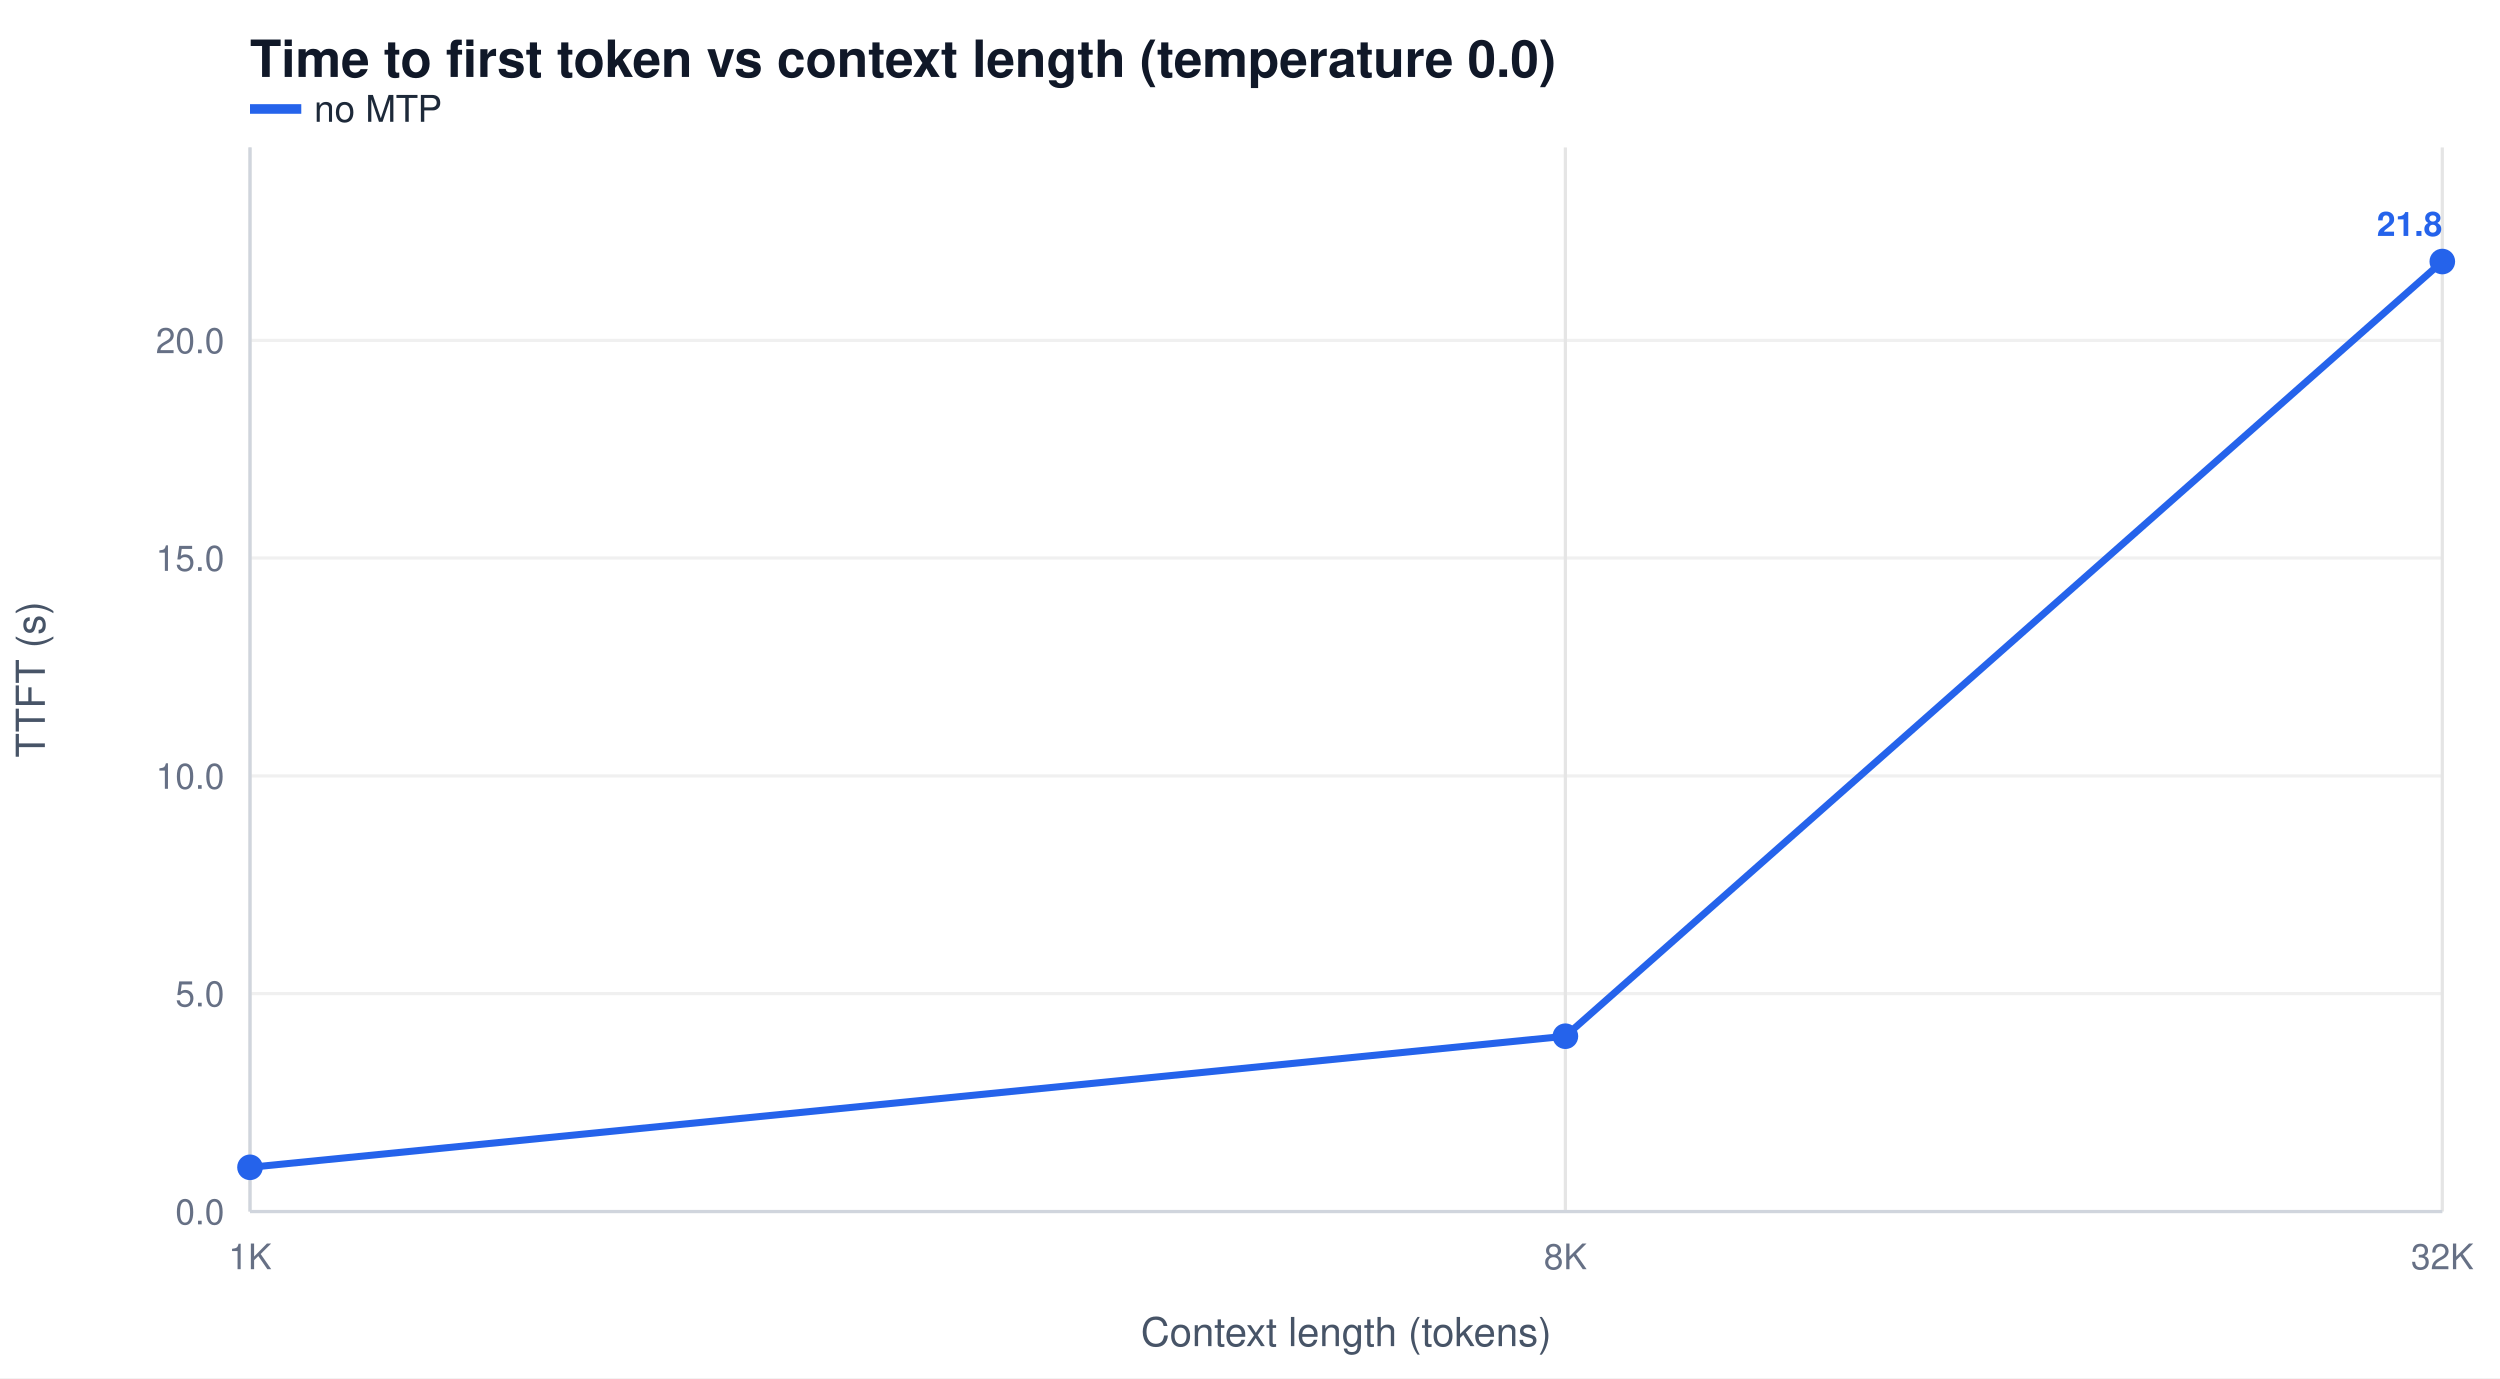
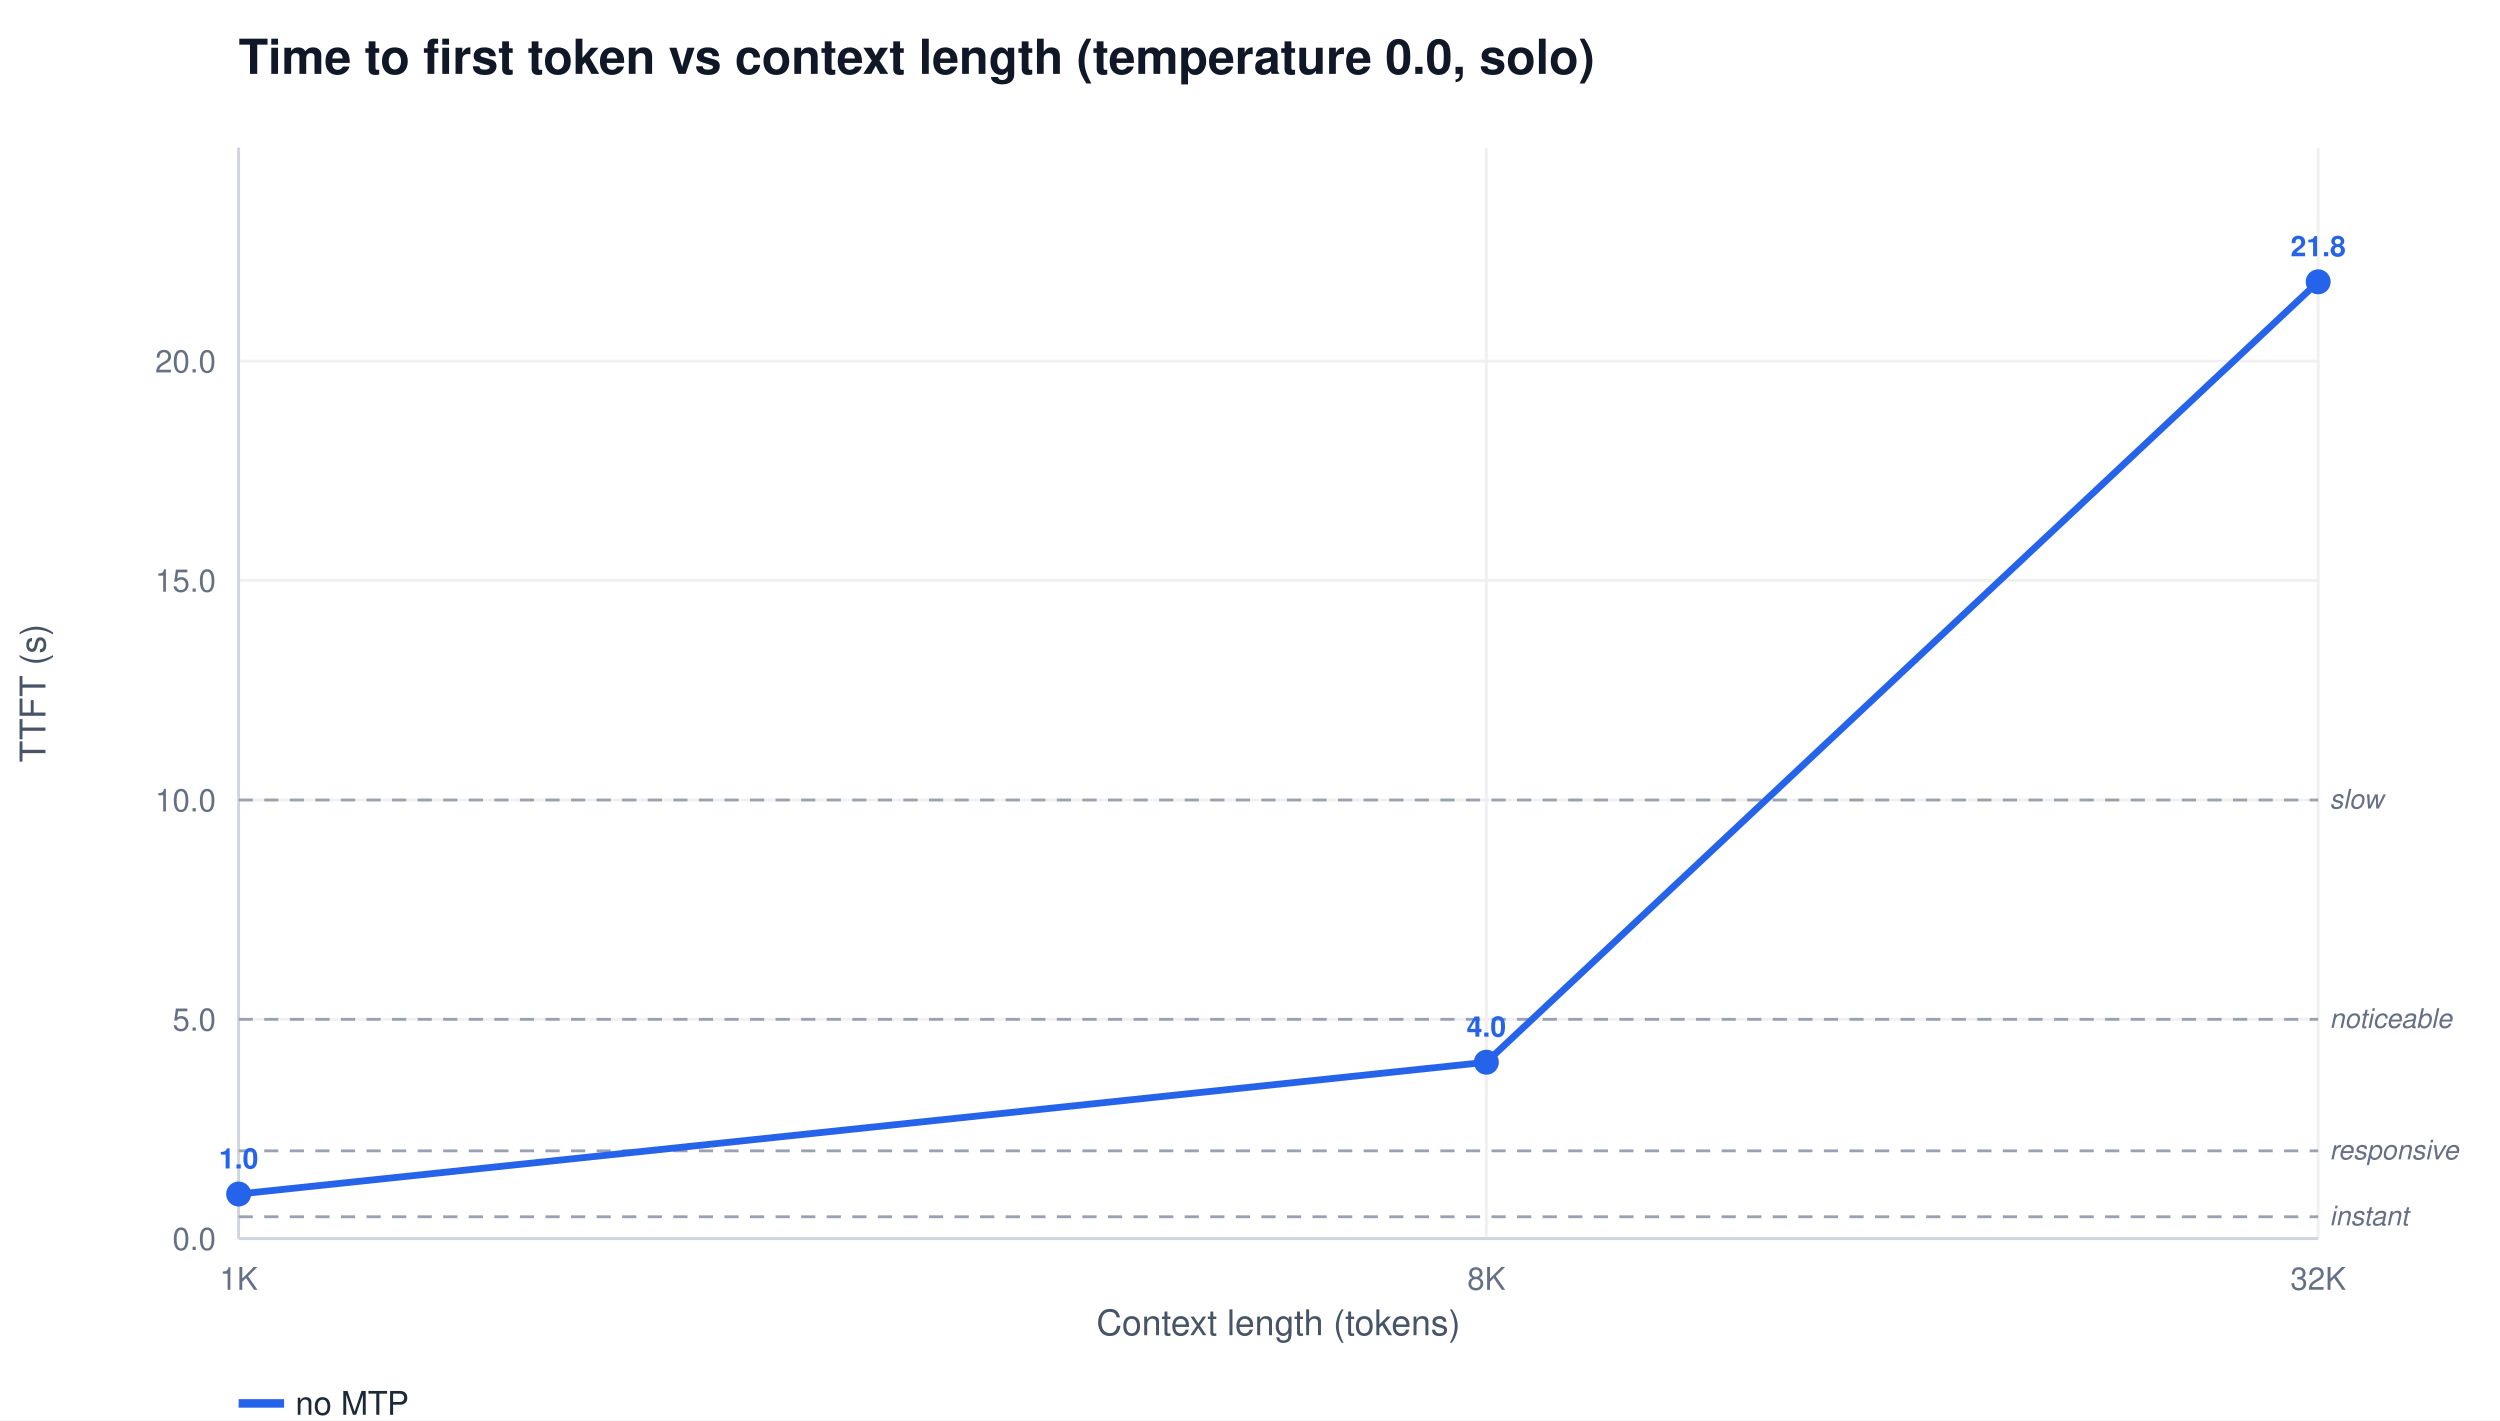
- <svg xmlns="http://www.w3.org/2000/svg" width="780" height="430" viewBox="0 0 780 430" font-family="Segoe UI, Helvetica, Arial, sans-serif">
-   <rect width="780" height="430" fill="#ffffff" />
-   <text x="78" y="24" font-size="16" font-weight="600" fill="#101828">Time to first token vs context length (temperature 0.0)</text>
-   <line x1="78" y1="378.0" x2="762" y2="378.0" stroke="#f0f0f0" stroke-width="1" />
-   <text x="70" y="382.0" font-size="11" fill="#667085" text-anchor="end">0.0</text>
-   <line x1="78" y1="310.0" x2="762" y2="310.0" stroke="#f0f0f0" stroke-width="1" />
-   <text x="70" y="314.0" font-size="11" fill="#667085" text-anchor="end">5.0</text>
-   <line x1="78" y1="242.1" x2="762" y2="242.1" stroke="#f0f0f0" stroke-width="1" />
-   <text x="70" y="246.1" font-size="11" fill="#667085" text-anchor="end">10.0</text>
-   <line x1="78" y1="174.1" x2="762" y2="174.1" stroke="#f0f0f0" stroke-width="1" />
-   <text x="70" y="178.1" font-size="11" fill="#667085" text-anchor="end">15.0</text>
-   <line x1="78" y1="106.2" x2="762" y2="106.2" stroke="#f0f0f0" stroke-width="1" />
-   <text x="70" y="110.2" font-size="11" fill="#667085" text-anchor="end">20.0</text>
-   <line x1="78.0" y1="46" x2="78.0" y2="378" stroke="#e5e5e5" stroke-width="1" />
-   <text x="78.0" y="396" font-size="11" fill="#667085" text-anchor="middle">1K</text>
-   <line x1="488.4" y1="46" x2="488.4" y2="378" stroke="#e5e5e5" stroke-width="1" />
-   <text x="488.4" y="396" font-size="11" fill="#667085" text-anchor="middle">8K</text>
-   <line x1="762.0" y1="46" x2="762.0" y2="378" stroke="#e5e5e5" stroke-width="1" />
-   <text x="762.0" y="396" font-size="11" fill="#667085" text-anchor="middle">32K</text>
-   <line x1="78" y1="378" x2="762" y2="378" stroke="#d0d5dd" stroke-width="1" />
-   <line x1="78" y1="46" x2="78" y2="378" stroke="#d0d5dd" stroke-width="1" />
-   <polyline points="78.0,364.2 488.4,323.3 762.0,81.6" fill="none" stroke="#2563eb" stroke-width="2.2" />
-   <circle cx="78.0" cy="364.2" r="4" fill="#2563eb" />
-   <circle cx="488.4" cy="323.3" r="4" fill="#2563eb" />
-   <circle cx="762.0" cy="81.6" r="4" fill="#2563eb" />
-   <text x="762.0" y="73.6" font-size="10.5" fill="#2563eb" text-anchor="end" font-weight="600">21.8</text>
-   <line x1="78" y1="34" x2="94" y2="34" stroke="#2563eb" stroke-width="3" />
-   <text x="98" y="38" font-size="11.5" fill="#1d2939">no MTP</text>
-   <text x="420" y="420" font-size="12.5" fill="#475467" text-anchor="middle">Context length (tokens)</text>
-   <text x="14" y="212" font-size="12.5" fill="#475467" text-anchor="middle" transform="rotate(-90 14 212)">TTFT (s)</text>
+ <svg xmlns="http://www.w3.org/2000/svg" width="880" height="500" viewBox="0 0 880 500" font-family="Segoe UI, Helvetica, Arial, sans-serif">
+   <rect width="880" height="500" fill="#ffffff" />
+   <text x="84" y="26" font-size="17" font-weight="600" fill="#101828">Time to first token vs context length (temperature 0.0, solo)</text>
+   <line x1="84" y1="436.0" x2="816" y2="436.0" stroke="#f0f0f0" stroke-width="1" />
+   <text x="76" y="440.0" font-size="11" fill="#667085" text-anchor="end">0.0</text>
+   <line x1="84" y1="358.8" x2="816" y2="358.8" stroke="#f0f0f0" stroke-width="1" />
+   <text x="76" y="362.8" font-size="11" fill="#667085" text-anchor="end">5.0</text>
+   <line x1="84" y1="281.6" x2="816" y2="281.6" stroke="#f0f0f0" stroke-width="1" />
+   <text x="76" y="285.6" font-size="11" fill="#667085" text-anchor="end">10.0</text>
+   <line x1="84" y1="204.3" x2="816" y2="204.3" stroke="#f0f0f0" stroke-width="1" />
+   <text x="76" y="208.3" font-size="11" fill="#667085" text-anchor="end">15.0</text>
+   <line x1="84" y1="127.1" x2="816" y2="127.1" stroke="#f0f0f0" stroke-width="1" />
+   <text x="76" y="131.1" font-size="11" fill="#667085" text-anchor="end">20.0</text>
+   <line x1="84.0" y1="52" x2="84.0" y2="436" stroke="#f0f0f0" stroke-width="1" />
+   <text x="84.0" y="454" font-size="11" fill="#667085" text-anchor="middle">1K</text>
+   <line x1="523.2" y1="52" x2="523.2" y2="436" stroke="#f0f0f0" stroke-width="1" />
+   <text x="523.2" y="454" font-size="11" fill="#667085" text-anchor="middle">8K</text>
+   <line x1="816.0" y1="52" x2="816.0" y2="436" stroke="#f0f0f0" stroke-width="1" />
+   <text x="816.0" y="454" font-size="11" fill="#667085" text-anchor="middle">32K</text>
+   <line x1="84" y1="436" x2="816" y2="436" stroke="#d0d5dd" stroke-width="1" />
+   <line x1="84" y1="52" x2="84" y2="436" stroke="#d0d5dd" stroke-width="1" />
+   <line x1="84" y1="428.3" x2="816" y2="428.3" stroke="#98a2b3" stroke-width="1" stroke-dasharray="5 4" />
+   <text x="820" y="431.3" font-size="9.5" fill="#667085" font-style="italic">instant</text>
+   <line x1="84" y1="405.1" x2="816" y2="405.1" stroke="#98a2b3" stroke-width="1" stroke-dasharray="5 4" />
+   <text x="820" y="408.1" font-size="9.5" fill="#667085" font-style="italic">responsive</text>
+   <line x1="84" y1="358.8" x2="816" y2="358.8" stroke="#98a2b3" stroke-width="1" stroke-dasharray="5 4" />
+   <text x="820" y="361.8" font-size="9.5" fill="#667085" font-style="italic">noticeable</text>
+   <line x1="84" y1="281.6" x2="816" y2="281.6" stroke="#98a2b3" stroke-width="1" stroke-dasharray="5 4" />
+   <text x="820" y="284.6" font-size="9.5" fill="#667085" font-style="italic">slow</text>
+   <polyline points="84.0,420.3 523.2,373.9 816.0,99.2" fill="none" stroke="#2563eb" stroke-width="2.4" />
+   <circle cx="84.0" cy="420.3" r="4.4" fill="#2563eb" />
+   <circle cx="523.2" cy="373.9" r="4.4" fill="#2563eb" />
+   <circle cx="816.0" cy="99.2" r="4.4" fill="#2563eb" />
+   <text x="84.0" y="411.3" font-size="10" fill="#2563eb" text-anchor="middle" font-weight="600">1.0</text>
+   <text x="523.2" y="364.9" font-size="10" fill="#2563eb" text-anchor="middle" font-weight="600">4.0</text>
+   <text x="816.0" y="90.2" font-size="10" fill="#2563eb" text-anchor="middle" font-weight="600">21.8</text>
+   <line x1="84" y1="494" x2="100" y2="494" stroke="#2563eb" stroke-width="3" />
+   <text x="104" y="498" font-size="11.5" fill="#1d2939">no MTP</text>
+   <text x="450" y="470" font-size="12.5" fill="#475467" text-anchor="middle">Context length (tokens)</text>
+   <text x="16" y="244" font-size="12.5" fill="#475467" text-anchor="middle" transform="rotate(-90 16 244)">TTFT (s)</text>
</svg>
